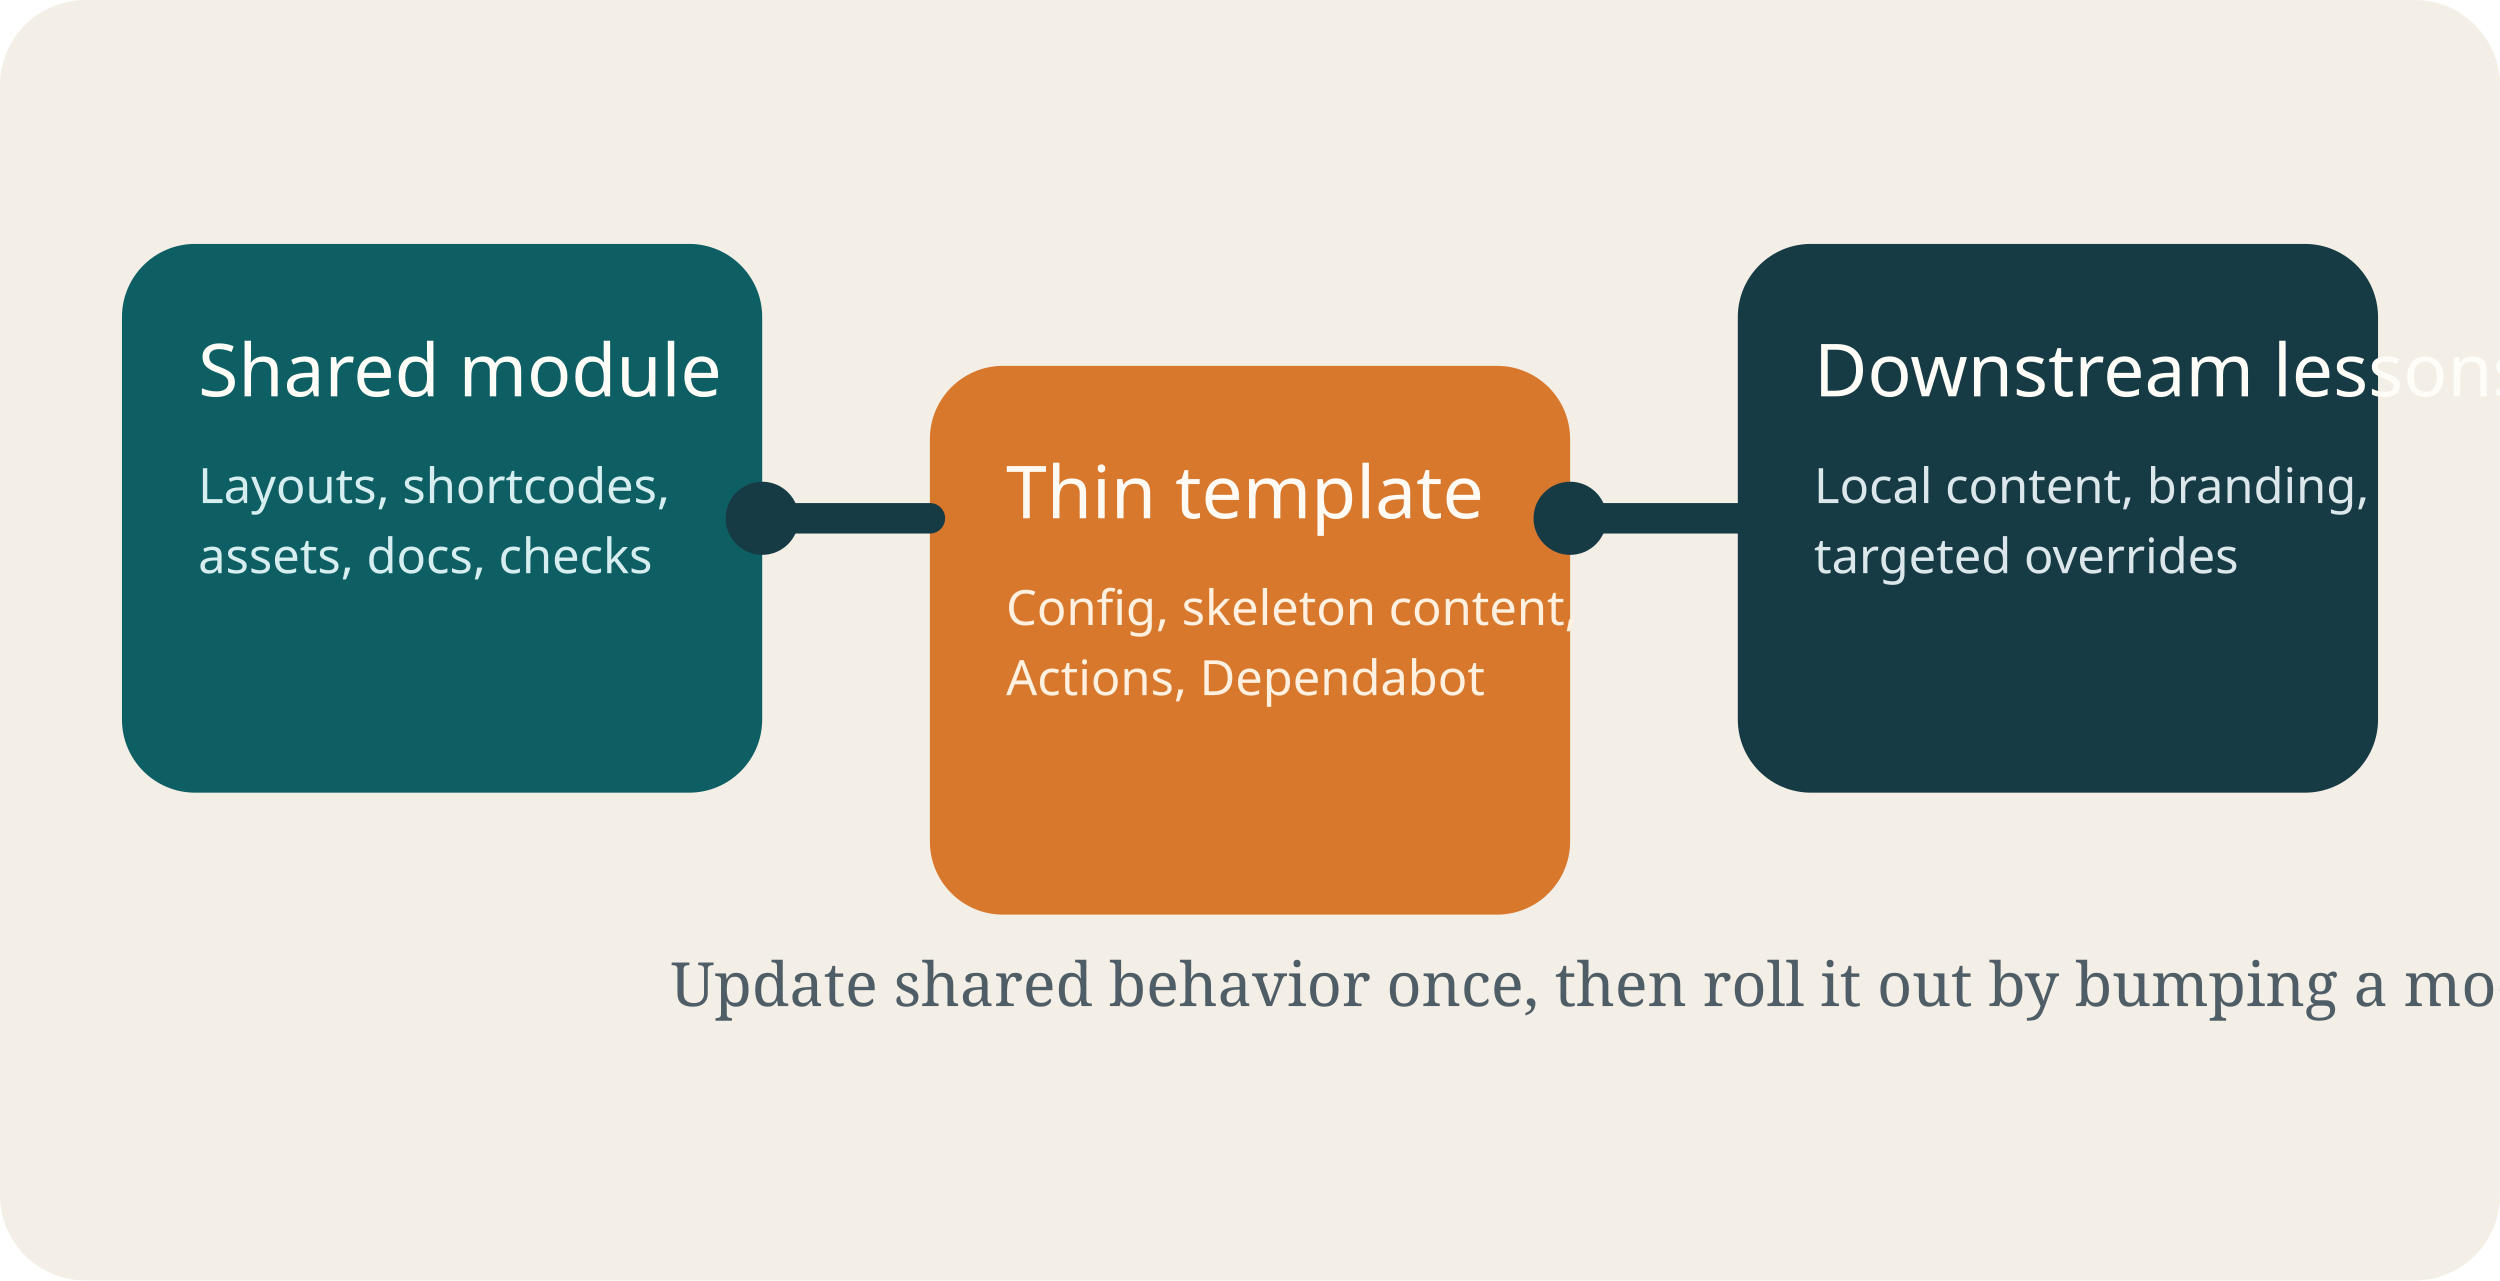
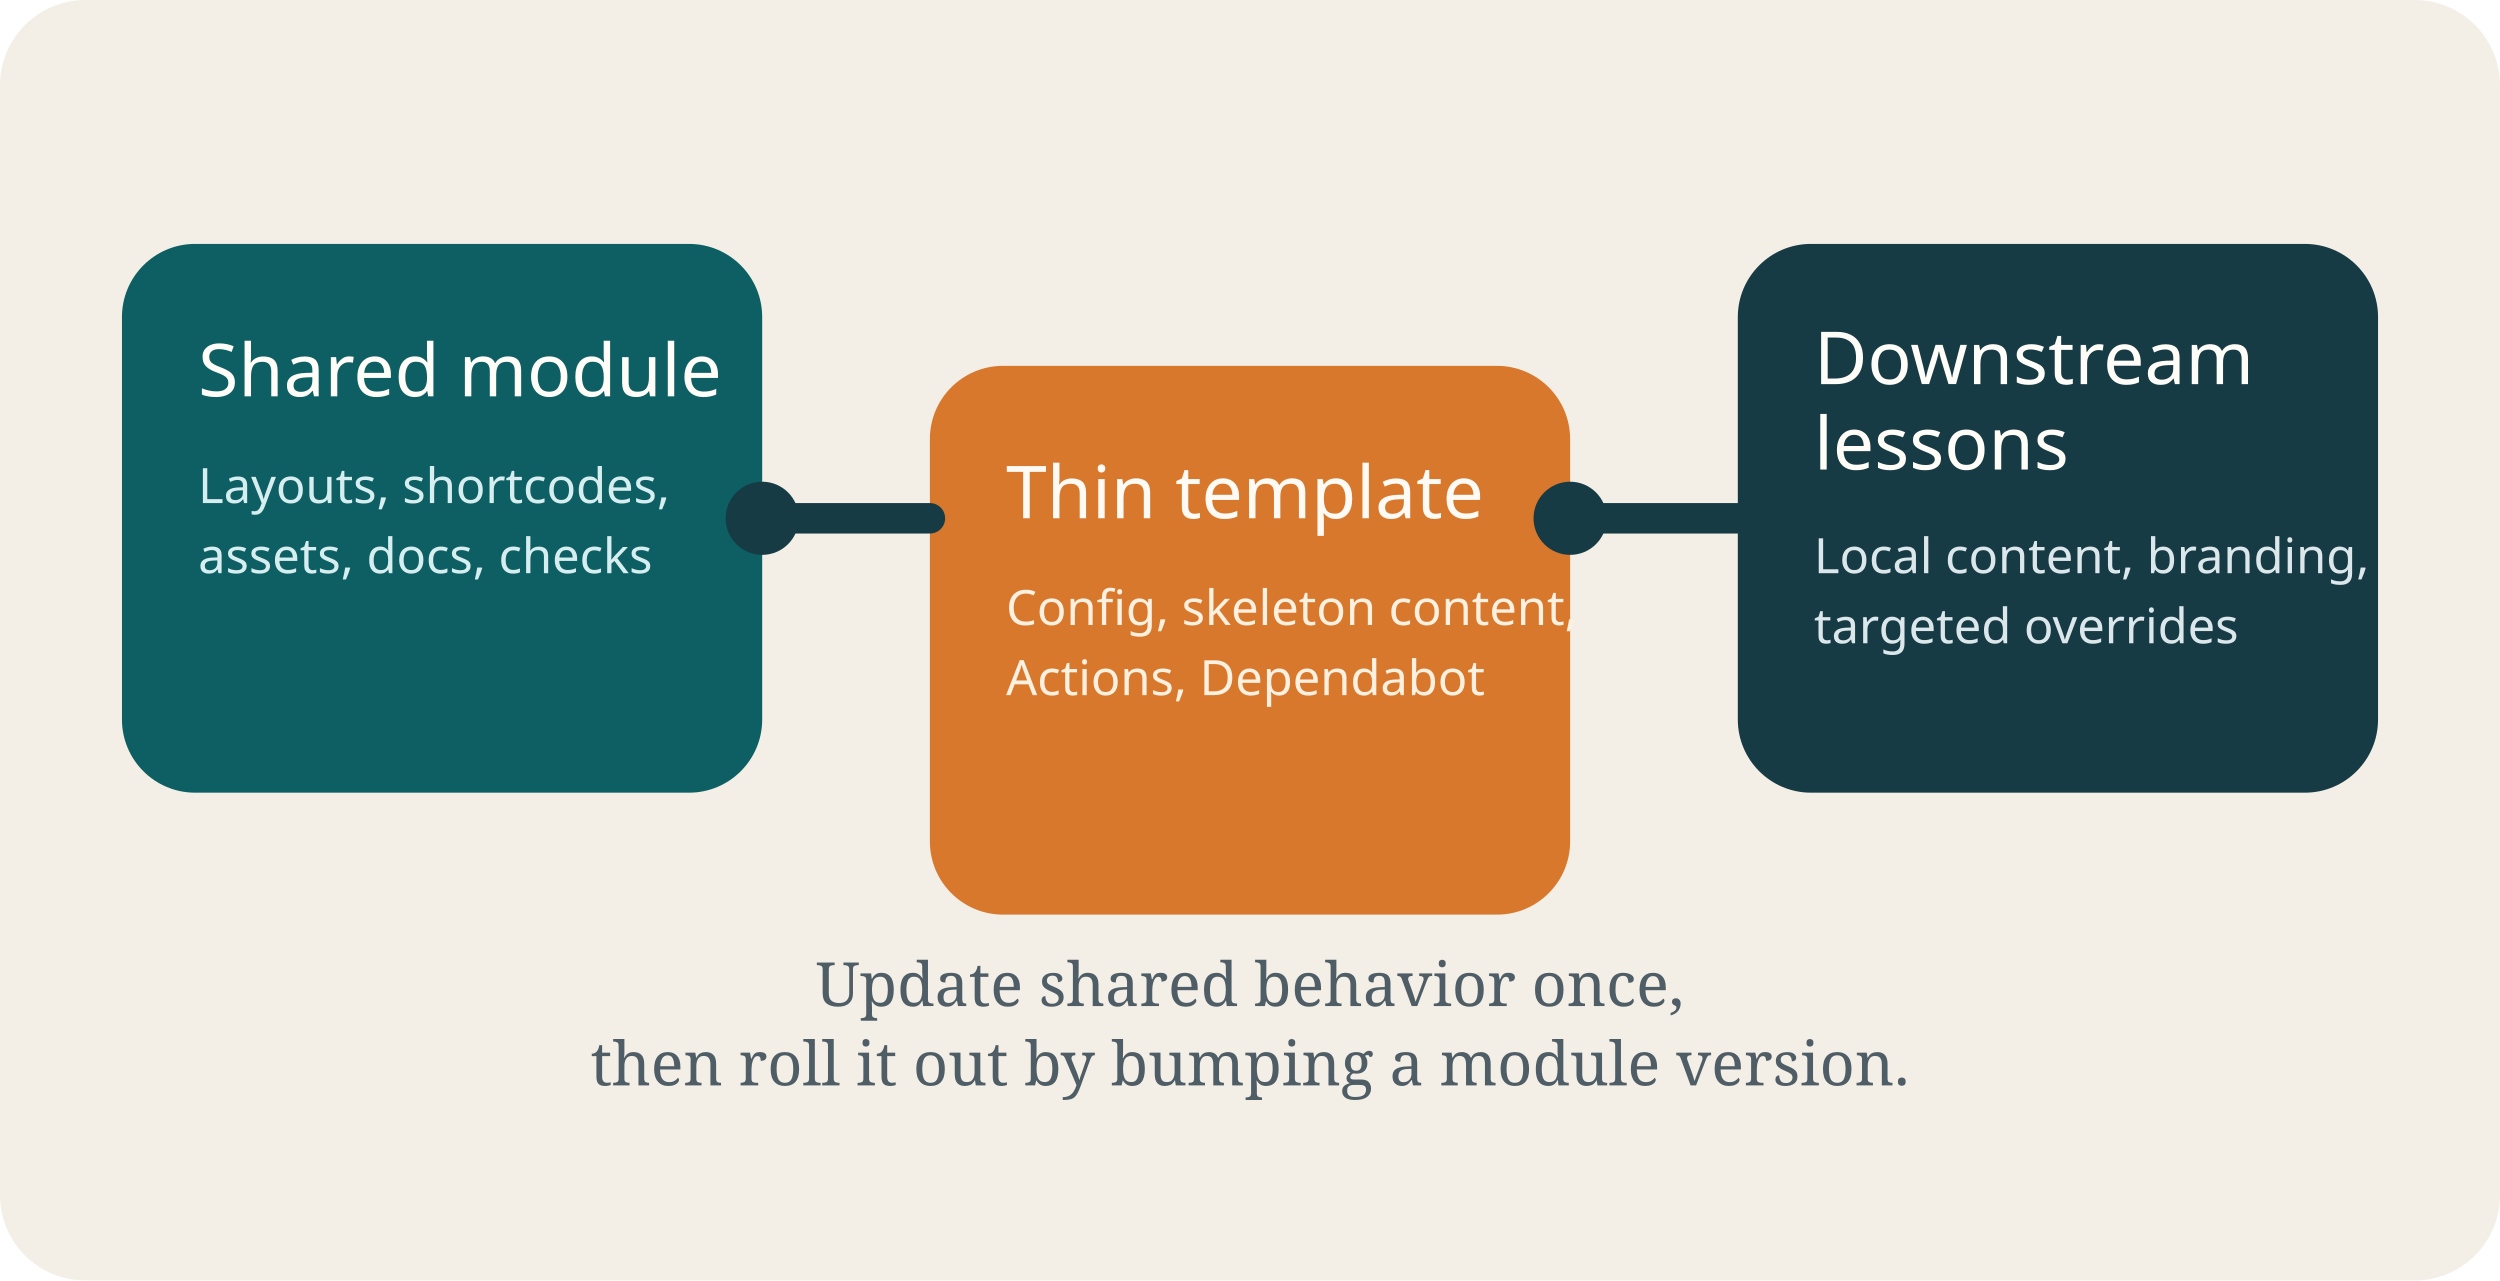
<svg xmlns="http://www.w3.org/2000/svg" viewBox="0 0 820 420" role="img" aria-labelledby="title desc">
  <rect width="820" height="420" rx="28" fill="#f4efe6" />
  <rect x="40" y="80" width="210" height="180" rx="24" fill="#0d5f63" />
  <rect x="305" y="120" width="210" height="180" rx="24" fill="#d8782d" />
  <rect x="570" y="80" width="210" height="180" rx="24" fill="#173b45" />
  <path d="M250 170h55" stroke="#173b45" stroke-width="10" stroke-linecap="round" />
  <path d="M515 170h55" stroke="#173b45" stroke-width="10" stroke-linecap="round" />
  <circle cx="250" cy="170" r="12" fill="#173b45" />
  <circle cx="515" cy="170" r="12" fill="#173b45" />
  <text x="65" y="130" fill="#fffdf8" font-size="24" font-family="Avenir Next, sans-serif">Shared module</text>
  <text x="65" y="165" fill="#d6eef0" font-size="16" font-family="Avenir Next, sans-serif">Layouts, shortcodes,</text>
  <text x="65" y="188" fill="#d6eef0" font-size="16" font-family="Avenir Next, sans-serif">assets, docs, checks</text>
  <text x="330" y="170" fill="#fffaf3" font-size="24" font-family="Avenir Next, sans-serif">Thin template</text>
  <text x="330" y="205" fill="#fff0df" font-size="16" font-family="Avenir Next, sans-serif">Config, skeleton content,</text>
  <text x="330" y="228" fill="#fff0df" font-size="16" font-family="Avenir Next, sans-serif">Actions, Dependabot</text>
-   <text x="595" y="130" fill="#fffdf8" font-size="24" font-family="Avenir Next, sans-serif">Downstream lessons</text>
-   <text x="595" y="165" fill="#dbe7ea" font-size="16" font-family="Avenir Next, sans-serif">Local content, branding,</text>
-   <text x="595" y="188" fill="#dbe7ea" font-size="16" font-family="Avenir Next, sans-serif">targeted overrides</text>
-   <text x="220" y="330" fill="#4f5e66" font-size="20" font-family="Iowan Old Style, serif">Update shared behavior once, then roll it out by bumping a module version.</text>
+   <text x="595" y="126" fill="#fffdf8" font-size="24" font-family="Avenir Next, sans-serif">Downstream</text>
+   <text x="595" y="154" fill="#fffdf8" font-size="24" font-family="Avenir Next, sans-serif">lessons</text>
+   <text x="595" y="188" fill="#dbe7ea" font-size="16" font-family="Avenir Next, sans-serif">Local content, branding,</text>
+   <text x="595" y="211" fill="#dbe7ea" font-size="16" font-family="Avenir Next, sans-serif">targeted overrides</text>
+   <text x="410" y="330" fill="#4f5e66" font-size="20" font-family="Iowan Old Style, serif" text-anchor="middle">Update shared behavior once,</text>
+   <text x="410" y="356" fill="#4f5e66" font-size="20" font-family="Iowan Old Style, serif" text-anchor="middle">then roll it out by bumping a module version.</text>
</svg>
